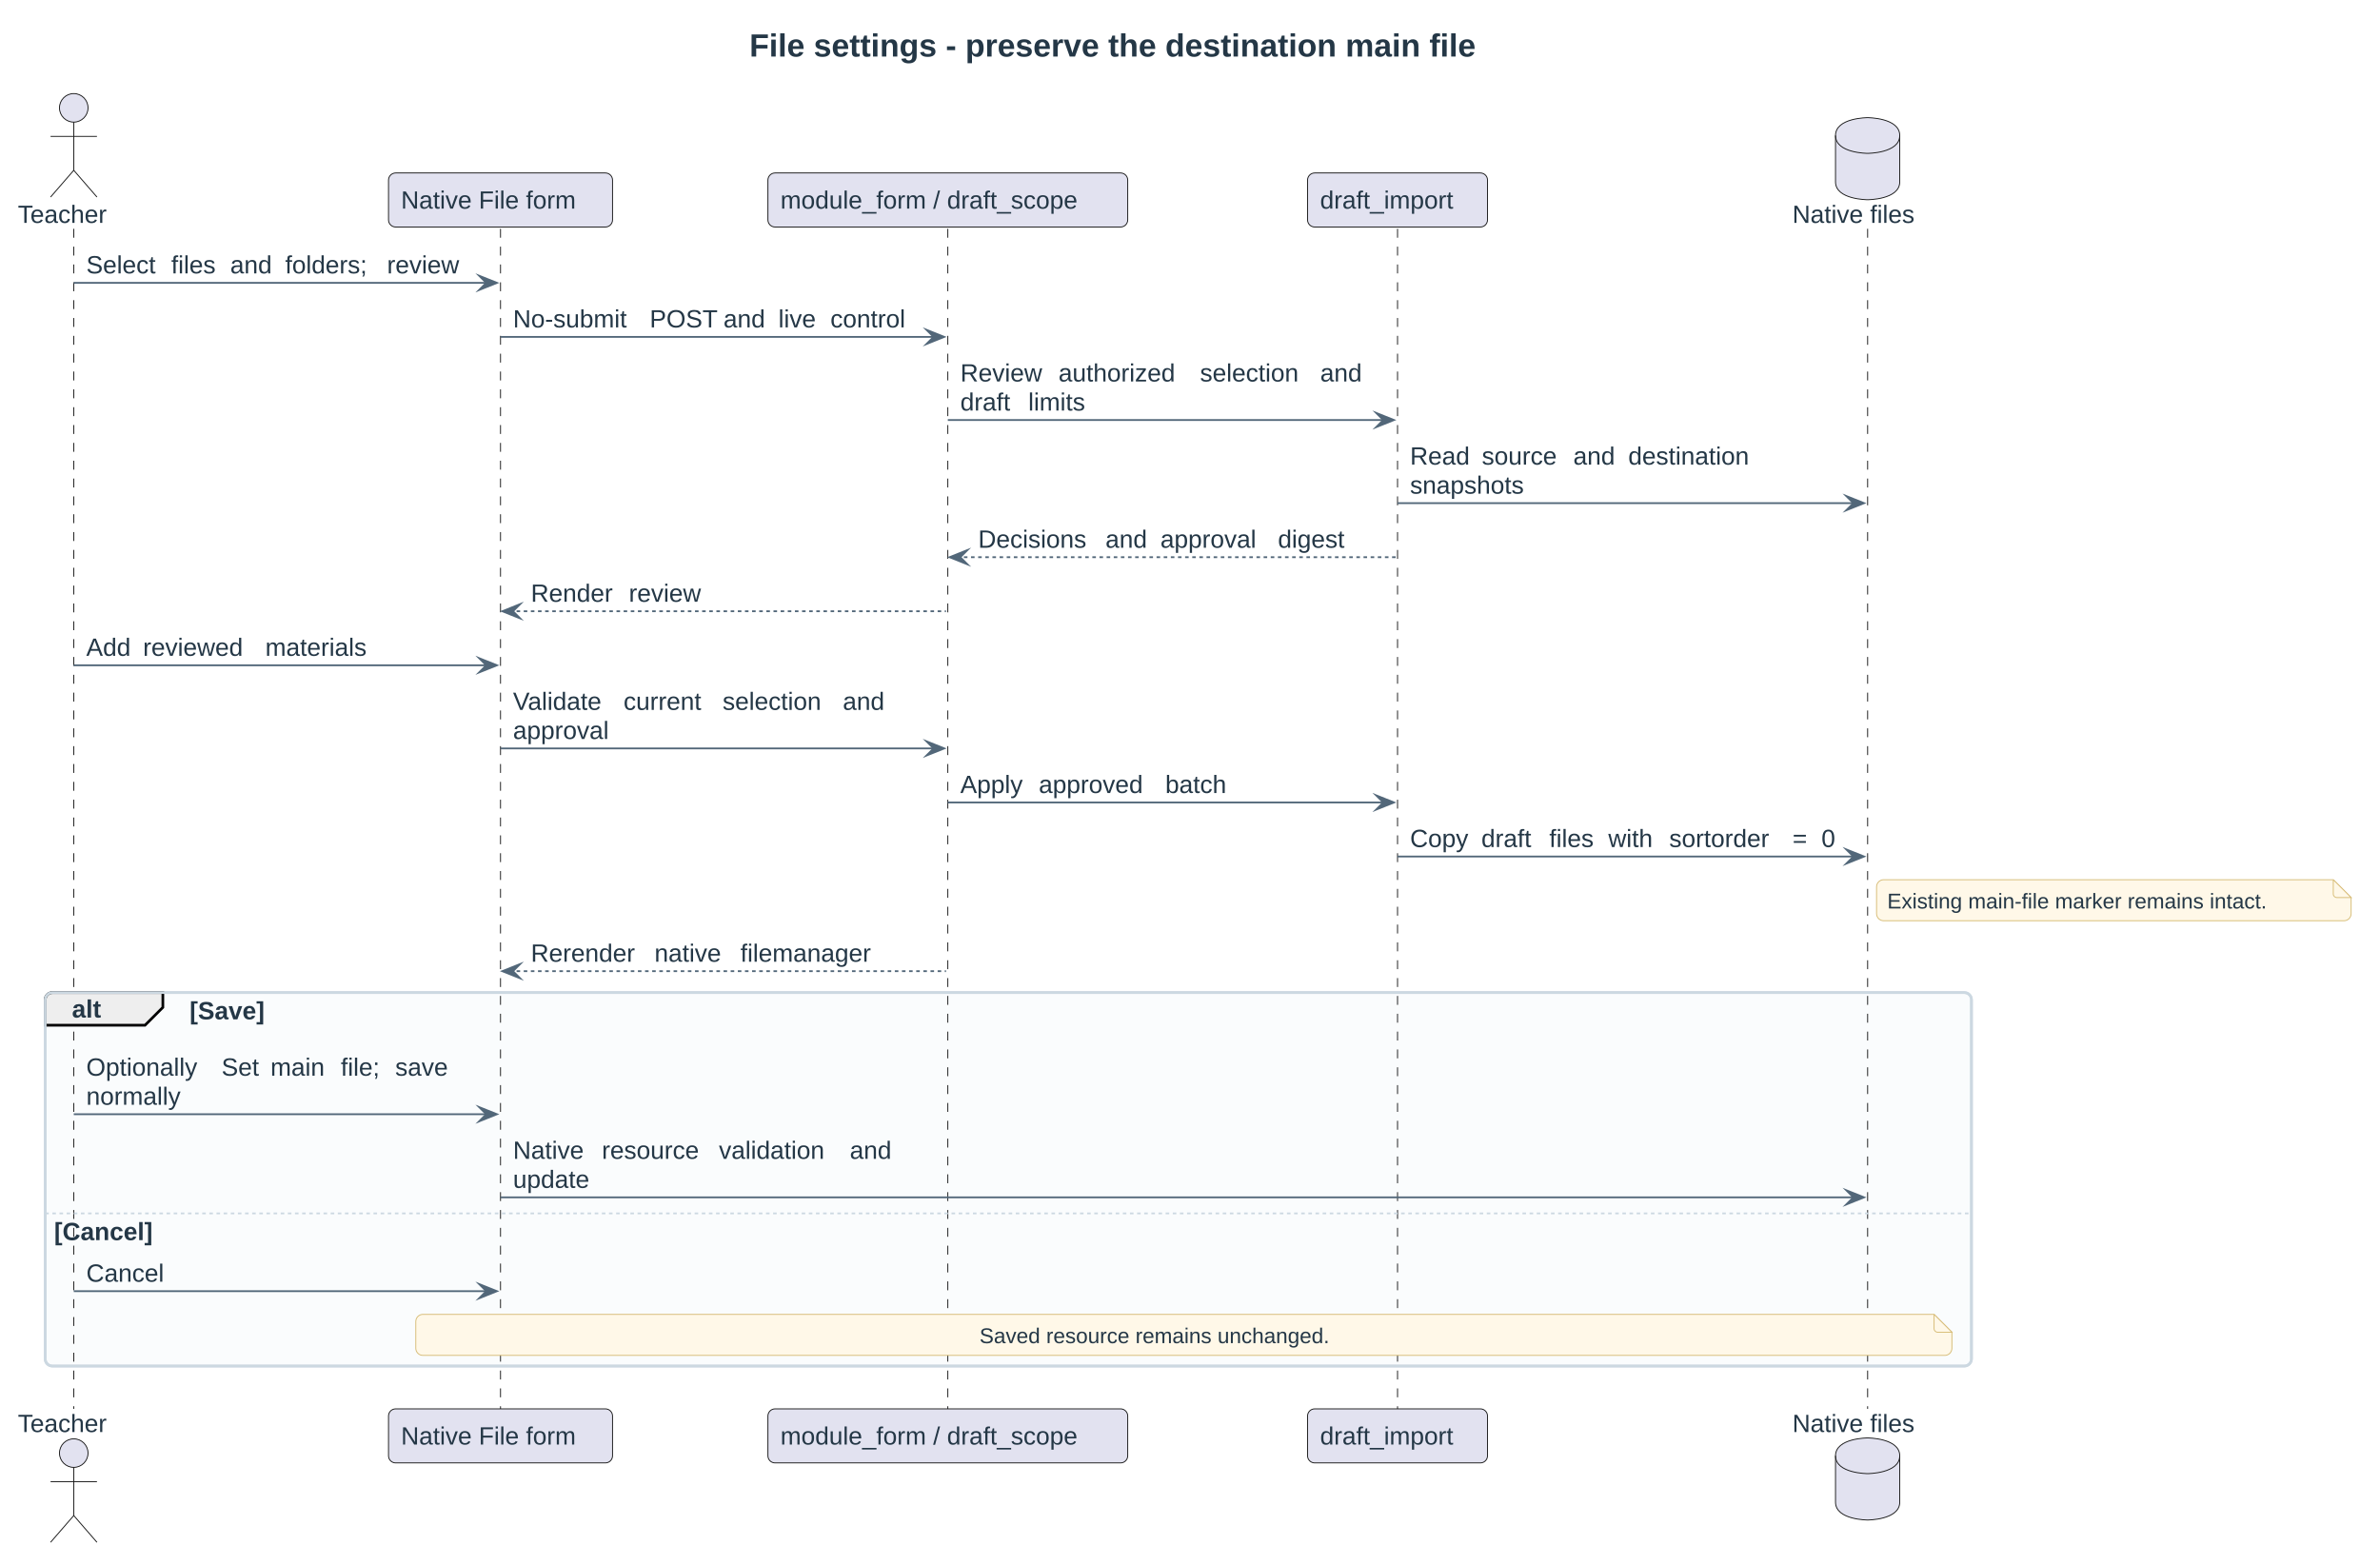
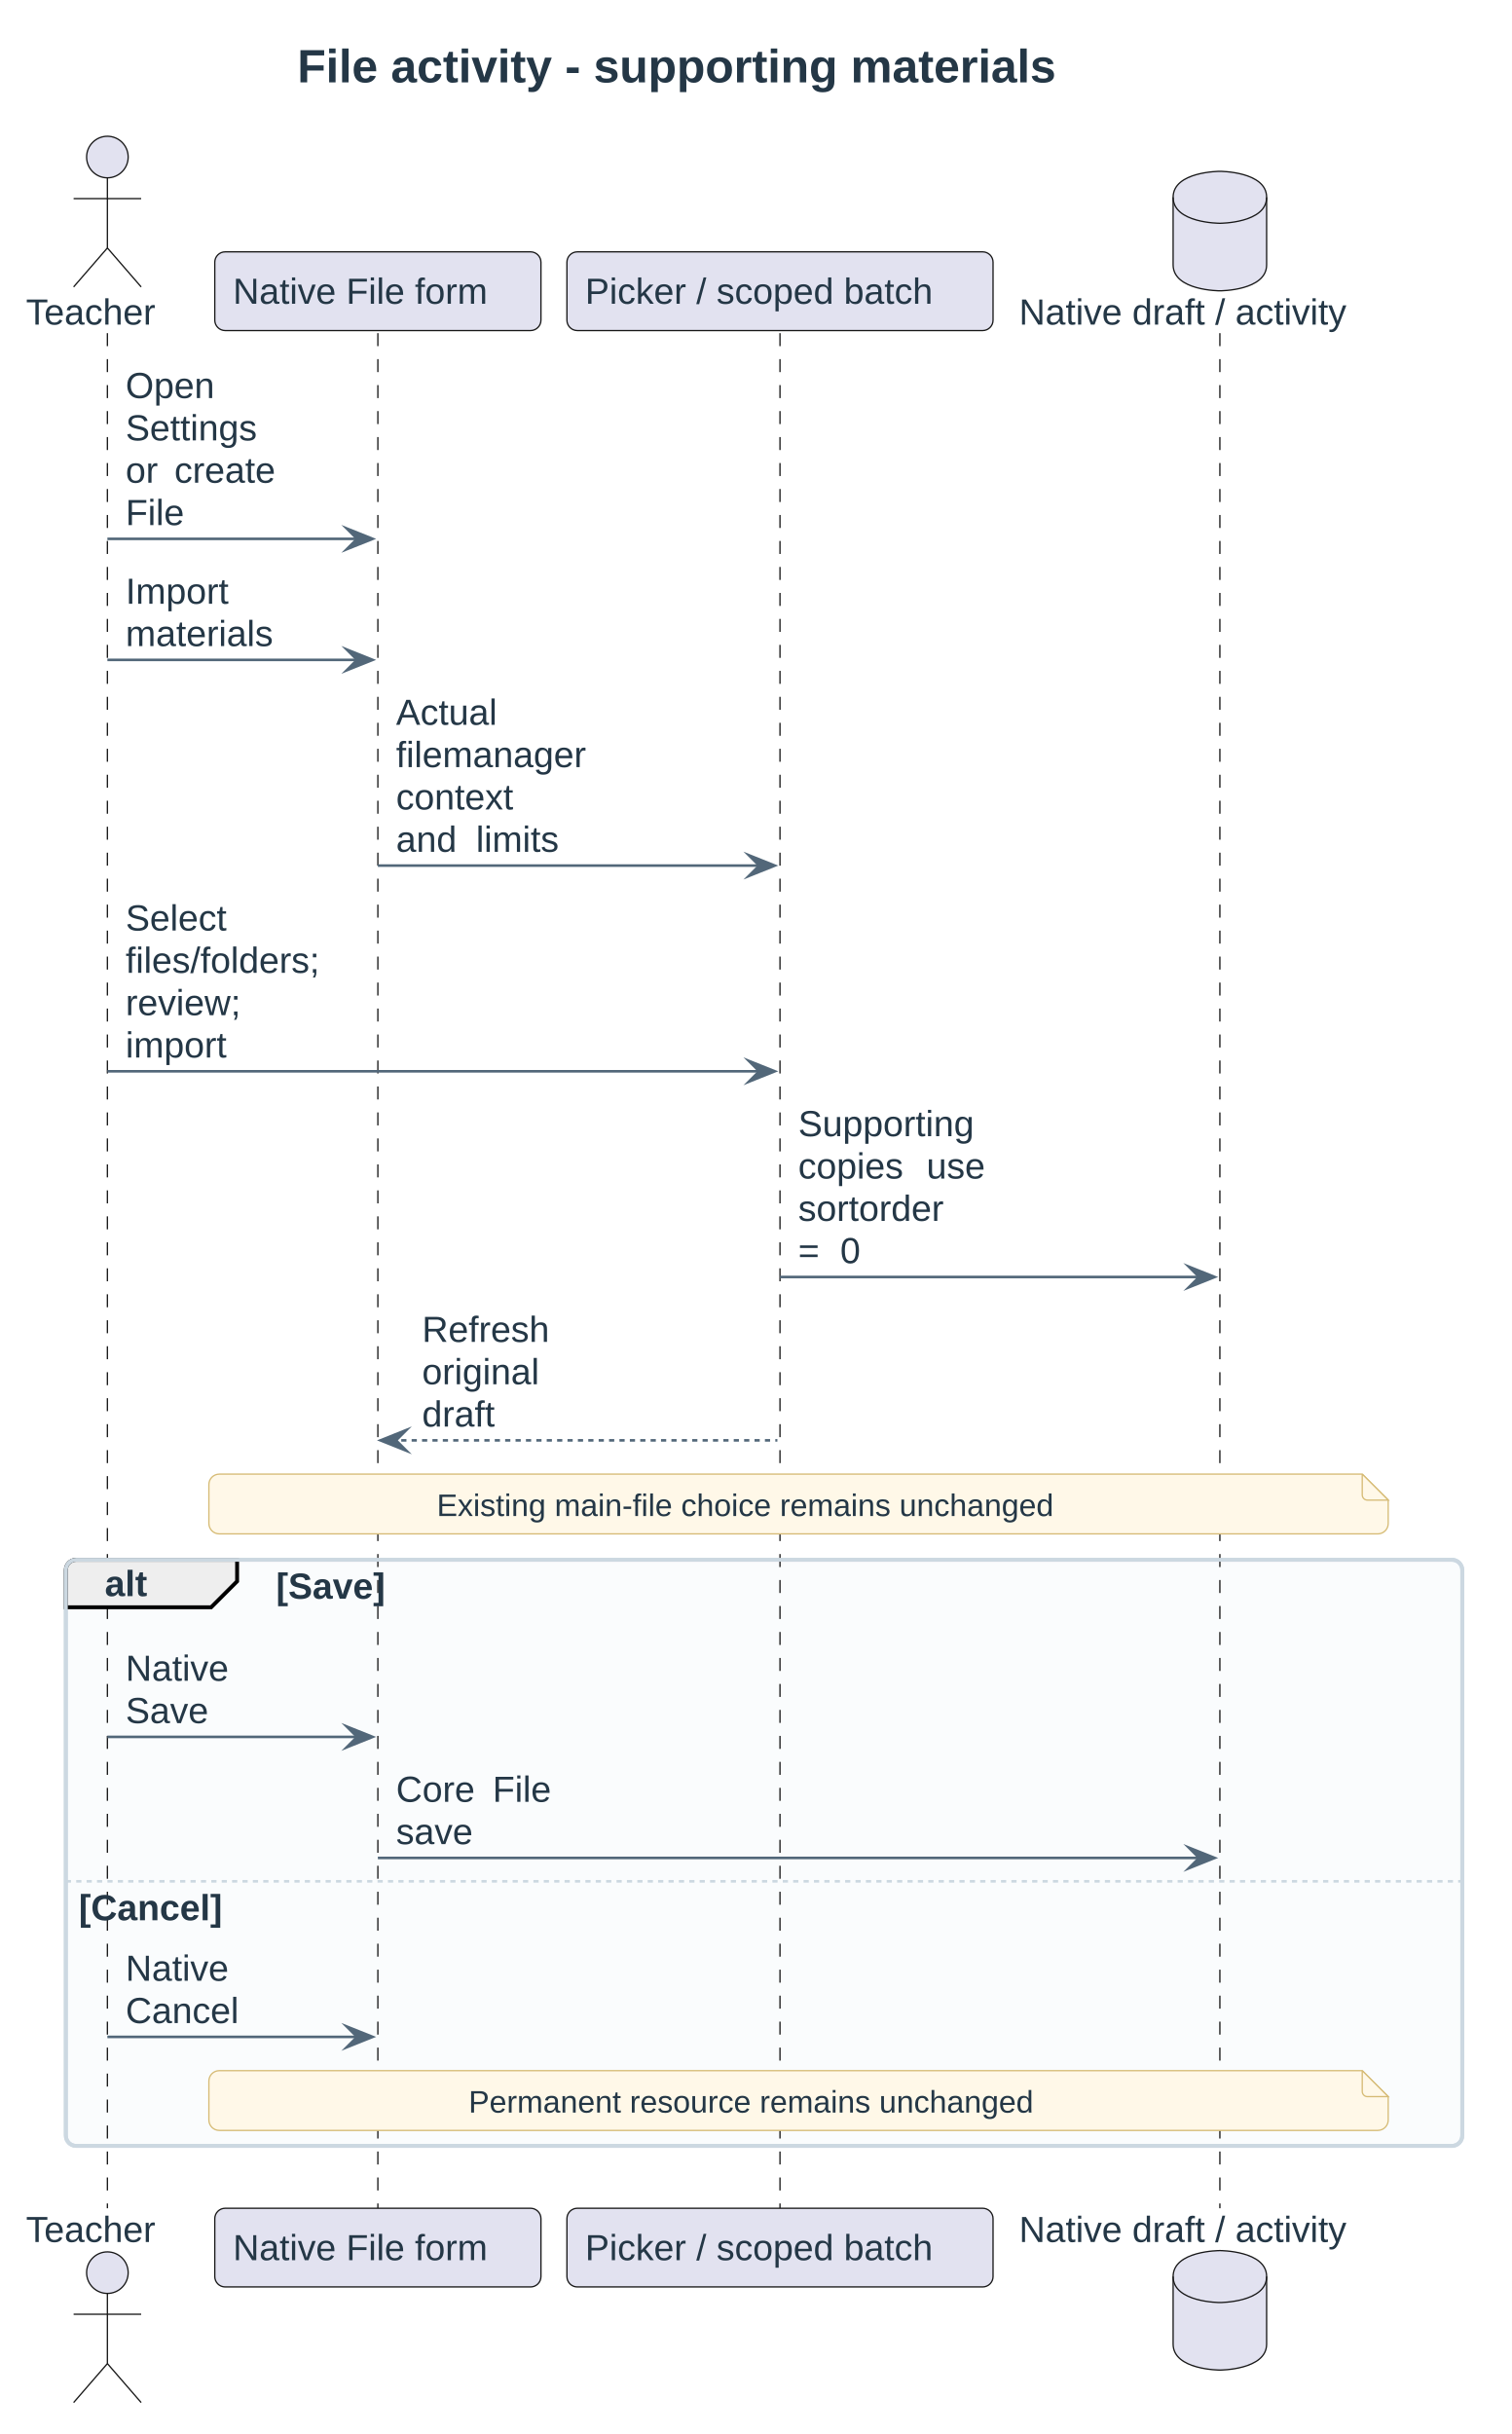
- <svg xmlns="http://www.w3.org/2000/svg" version="1.1" data-diagram-type="SEQUENCE" style="width:1334px;height:877px;background:#FFFFFF;" width="1334px" height="877px" viewBox="0 0 1334 877" zoomAndPan="magnify" preserveAspectRatio="none" contentStyleType="text/css">
+ <svg xmlns="http://www.w3.org/2000/svg" version="1.1" data-diagram-type="SEQUENCE" style="width:582px;height:937px;background:#FFFFFF;" width="582px" height="937px" viewBox="0 0 582 937" zoomAndPan="magnify" preserveAspectRatio="none" contentStyleType="text/css">
  <defs />
  <g font-family="sans-serif" lengthAdjust="spacing">
-     <g class="title" data-source-line="3">
-       <text x="420.053" y="31.708" fill="#243746" font-size="18" textLength="491.994" font-weight="700" font-family="Arial">File settings - preserve the destination main file</text>
+     <g class="title" data-source-line="2">
+       <text x="114.455" y="31.708" fill="#243746" font-size="18" textLength="352.02" font-weight="700" font-family="Arial">File activity - supporting materials</text>
    </g>
-     <rect x="25.342" y="556.375" width="1079.671" height="209.344" fill="#FAFCFD" style="stroke:#FAFCFD;stroke-width:1;" rx="4" ry="4" />
-     <rect x="25.342" y="556.375" width="1079.671" height="209.344" fill="none" style="stroke:#CCD8E1;stroke-width:1.5;" rx="4" ry="4" />
+     <rect x="25.342" y="600.453" width="537.587" height="225.641" fill="#FAFCFD" style="stroke:#FAFCFD;stroke-width:1;" rx="4" ry="4" />
+     <rect x="25.342" y="600.453" width="537.587" height="225.641" fill="none" style="stroke:#CCD8E1;stroke-width:1.5;" rx="4" ry="4" />
    <g>
-       <rect x="37.842" y="128.25" width="8" height="661.469" fill="#000" fill-opacity="0" />
-       <line x1="41.342" y1="128.25" x2="41.342" y2="789.719" style="stroke:#181818;stroke-width:0.5;stroke-dasharray:5,5;" />
+       <rect x="37.842" y="128.25" width="8" height="721.844" fill="#000" fill-opacity="0" />
+       <line x1="41.342" y1="128.25" x2="41.342" y2="850.094" style="stroke:#181818;stroke-width:0.5;stroke-dasharray:5,5;" />
    </g>
    <g>
-       <rect x="277.044" y="128.25" width="8" height="661.469" fill="#000" fill-opacity="0" />
-       <line x1="280.544" y1="128.25" x2="280.544" y2="789.719" style="stroke:#181818;stroke-width:0.5;stroke-dasharray:5,5;" />
+       <rect x="141.965" y="128.25" width="8" height="721.844" fill="#000" fill-opacity="0" />
+       <line x1="145.465" y1="128.25" x2="145.465" y2="850.094" style="stroke:#181818;stroke-width:0.5;stroke-dasharray:5,5;" />
    </g>
    <g>
-       <rect x="527.758" y="128.25" width="8" height="661.469" fill="#000" fill-opacity="0" />
-       <line x1="531.258" y1="128.25" x2="531.258" y2="789.719" style="stroke:#181818;stroke-width:0.5;stroke-dasharray:5,5;" />
+       <rect x="296.767" y="128.25" width="8" height="721.844" fill="#000" fill-opacity="0" />
+       <line x1="300.267" y1="128.25" x2="300.267" y2="850.094" style="stroke:#181818;stroke-width:0.5;stroke-dasharray:5,5;" />
    </g>
    <g>
-       <rect x="779.825" y="128.25" width="8" height="661.469" fill="#000" fill-opacity="0" />
-       <line x1="783.325" y1="128.25" x2="783.325" y2="789.719" style="stroke:#181818;stroke-width:0.5;stroke-dasharray:5,5;" />
-     </g>
-     <g>
-       <rect x="1043.315" y="128.25" width="8" height="661.469" fill="#000" fill-opacity="0" />
-       <line x1="1046.815" y1="128.25" x2="1046.815" y2="789.719" style="stroke:#181818;stroke-width:0.5;stroke-dasharray:5,5;" />
+       <rect x="466.108" y="128.25" width="8" height="721.844" fill="#000" fill-opacity="0" />
+       <line x1="469.608" y1="128.25" x2="469.608" y2="850.094" style="stroke:#181818;stroke-width:0.5;stroke-dasharray:5,5;" />
    </g>
    <text x="10" y="124.948" fill="#243746" font-size="14" textLength="56.684" font-family="Arial">Teacher</text>
    <ellipse cx="41.342" cy="60.453" rx="8" ry="8" fill="#E2E2F0" style="stroke:#181818;stroke-width:0.5;" />
    <path d="M41.342,68.453 L41.342,95.453 M28.342,76.453 L54.342,76.453 M41.342,95.453 L28.342,110.453 M41.342,95.453 L54.342,110.453" style="stroke:#181818;stroke-width:0.5;" fill="none" />
-     <rect x="217.763" y="96.953" width="125.563" height="30.297" fill="#E2E2F0" style="stroke:#181818;stroke-width:0.5;" rx="4" ry="4" />
-     <text x="224.763" y="116.948" fill="#243746" font-size="14" textLength="111.563" font-family="Arial">Native File form</text>
-     <rect x="430.424" y="96.953" width="201.667" height="30.297" fill="#E2E2F0" style="stroke:#181818;stroke-width:0.5;" rx="4" ry="4" />
-     <text x="437.424" y="116.948" fill="#243746" font-size="14" textLength="187.667" font-family="Arial">module_form / draft_scope</text>
-     <rect x="732.893" y="96.953" width="100.864" height="30.297" fill="#E2E2F0" style="stroke:#181818;stroke-width:0.5;" rx="4" ry="4" />
-     <text x="739.893" y="116.948" fill="#243746" font-size="14" textLength="86.864" font-family="Arial">draft_import</text>
-     <text x="1004.618" y="124.948" fill="#243746" font-size="14" textLength="78.395" font-family="Arial">Native files</text>
-     <path d="M1028.815,75.953 C1028.815,65.953 1046.815,65.953 1046.815,65.953 C1046.815,65.953 1064.815,65.953 1064.815,75.953 L1064.815,101.953 C1064.815,111.953 1046.815,111.953 1046.815,111.953 C1046.815,111.953 1028.815,111.953 1028.815,101.953 L1028.815,75.953" style="stroke:#181818;stroke-width:0.5;" fill="#E2E2F0" />
-     <path d="M1028.815,75.953 C1028.815,85.953 1046.815,85.953 1046.815,85.953 C1046.815,85.953 1064.815,85.953 1064.815,75.953" style="stroke:#181818;stroke-width:0.5;" fill="none" />
-     <text x="10" y="802.714" fill="#243746" font-size="14" textLength="56.684" font-family="Arial">Teacher</text>
-     <ellipse cx="41.342" cy="814.516" rx="8" ry="8" fill="#E2E2F0" style="stroke:#181818;stroke-width:0.5;" />
-     <path d="M41.342,822.516 L41.342,849.516 M28.342,830.516 L54.342,830.516 M41.342,849.516 L28.342,864.516 M41.342,849.516 L54.342,864.516" style="stroke:#181818;stroke-width:0.5;" fill="none" />
-     <rect x="217.763" y="789.719" width="125.563" height="30.297" fill="#E2E2F0" style="stroke:#181818;stroke-width:0.5;" rx="4" ry="4" />
-     <text x="224.763" y="809.714" fill="#243746" font-size="14" textLength="111.563" font-family="Arial">Native File form</text>
-     <rect x="430.424" y="789.719" width="201.667" height="30.297" fill="#E2E2F0" style="stroke:#181818;stroke-width:0.5;" rx="4" ry="4" />
-     <text x="437.424" y="809.714" fill="#243746" font-size="14" textLength="187.667" font-family="Arial">module_form / draft_scope</text>
-     <rect x="732.893" y="789.719" width="100.864" height="30.297" fill="#E2E2F0" style="stroke:#181818;stroke-width:0.5;" rx="4" ry="4" />
-     <text x="739.893" y="809.714" fill="#243746" font-size="14" textLength="86.864" font-family="Arial">draft_import</text>
-     <text x="1004.618" y="802.714" fill="#243746" font-size="14" textLength="78.395" font-family="Arial">Native files</text>
-     <path d="M1028.815,816.016 C1028.815,806.016 1046.815,806.016 1046.815,806.016 C1046.815,806.016 1064.815,806.016 1064.815,816.016 L1064.815,842.016 C1064.815,852.016 1046.815,852.016 1046.815,852.016 C1046.815,852.016 1028.815,852.016 1028.815,842.016 L1028.815,816.016" style="stroke:#181818;stroke-width:0.5;" fill="#E2E2F0" />
-     <path d="M1028.815,816.016 C1028.815,826.016 1046.815,826.016 1046.815,826.016 C1046.815,826.016 1064.815,826.016 1064.815,816.016" style="stroke:#181818;stroke-width:0.5;" fill="none" />
-     <polygon points="268.544,154.547,278.544,158.547,268.544,162.547,272.544,158.547" fill="#526779" style="stroke:#526779;stroke-width:1;stroke-linejoin:miter;stroke-miterlimit:10;" />
-     <line x1="41.342" y1="158.547" x2="274.544" y2="158.547" style="stroke:#526779;stroke-width:1;" />
-     <text x="48.342" y="153.245" fill="#243746" font-size="14" textLength="43.189" font-family="Arial">Select</text>
-     <text x="91.531" y="153.245" fill="#243746" font-size="14" font-family="Arial"> </text>
-     <text x="95.981" y="153.245" fill="#243746" font-size="14" textLength="28.615" font-family="Arial">files</text>
-     <text x="124.597" y="153.245" fill="#243746" font-size="14" font-family="Arial"> </text>
-     <text x="129.047" y="153.245" fill="#243746" font-size="14" textLength="26.339" font-family="Arial">and</text>
-     <text x="155.386" y="153.245" fill="#243746" font-size="14" font-family="Arial"> </text>
-     <text x="159.836" y="153.245" fill="#243746" font-size="14" textLength="52.65" font-family="Arial">folders;</text>
-     <text x="212.486" y="153.245" fill="#243746" font-size="14" font-family="Arial"> </text>
-     <text x="216.937" y="153.245" fill="#243746" font-size="14" textLength="46.607" font-family="Arial">review</text>
-     <polygon points="519.258,184.844,529.258,188.844,519.258,192.844,523.258,188.844" fill="#526779" style="stroke:#526779;stroke-width:1;stroke-linejoin:miter;stroke-miterlimit:10;" />
-     <line x1="280.544" y1="188.844" x2="525.258" y2="188.844" style="stroke:#526779;stroke-width:1;" />
-     <text x="287.544" y="183.542" fill="#243746" font-size="14" textLength="72.16" font-family="Arial">No-submit</text>
-     <text x="359.704" y="183.542" fill="#243746" font-size="14" font-family="Arial"> </text>
-     <text x="364.154" y="183.542" fill="#243746" font-size="14" textLength="36.9" font-family="Arial">POST</text>
-     <text x="401.055" y="183.542" fill="#243746" font-size="14" font-family="Arial"> </text>
-     <text x="405.505" y="183.542" fill="#243746" font-size="14" textLength="26.339" font-family="Arial">and</text>
-     <text x="431.844" y="183.542" fill="#243746" font-size="14" font-family="Arial"> </text>
-     <text x="436.294" y="183.542" fill="#243746" font-size="14" textLength="24.678" font-family="Arial">live</text>
-     <text x="460.972" y="183.542" fill="#243746" font-size="14" font-family="Arial"> </text>
-     <text x="465.422" y="183.542" fill="#243746" font-size="14" textLength="48.836" font-family="Arial">control</text>
-     <polygon points="771.325,231.438,781.325,235.438,771.325,239.438,775.325,235.438" fill="#526779" style="stroke:#526779;stroke-width:1;stroke-linejoin:miter;stroke-miterlimit:10;" />
-     <line x1="531.258" y1="235.438" x2="777.325" y2="235.438" style="stroke:#526779;stroke-width:1;" />
-     <text x="538.258" y="213.839" fill="#243746" font-size="14" textLength="50.579" font-family="Arial">Review</text>
-     <text x="588.837" y="213.839" fill="#243746" font-size="14" font-family="Arial"> </text>
-     <text x="593.287" y="213.839" fill="#243746" font-size="14" textLength="74.874" font-family="Arial">authorized</text>
-     <text x="668.161" y="213.839" fill="#243746" font-size="14" font-family="Arial"> </text>
-     <text x="672.611" y="213.839" fill="#243746" font-size="14" textLength="62.925" font-family="Arial">selection</text>
-     <text x="735.536" y="213.839" fill="#243746" font-size="14" font-family="Arial"> </text>
-     <text x="739.986" y="213.839" fill="#243746" font-size="14" textLength="26.339" font-family="Arial">and</text>
-     <text x="538.258" y="230.136" fill="#243746" font-size="14" textLength="33.64" font-family="Arial">draft</text>
-     <text x="571.897" y="230.136" fill="#243746" font-size="14" font-family="Arial"> </text>
-     <text x="576.348" y="230.136" fill="#243746" font-size="14" textLength="38.09" font-family="Arial">limits</text>
-     <polygon points="1034.815,278.031,1044.815,282.031,1034.815,286.031,1038.815,282.031" fill="#526779" style="stroke:#526779;stroke-width:1;stroke-linejoin:miter;stroke-miterlimit:10;" />
-     <line x1="783.325" y1="282.031" x2="1040.815" y2="282.031" style="stroke:#526779;stroke-width:1;" />
-     <text x="790.325" y="260.433" fill="#243746" font-size="14" textLength="35.807" font-family="Arial">Read</text>
-     <text x="826.132" y="260.433" fill="#243746" font-size="14" font-family="Arial"> </text>
-     <text x="830.582" y="260.433" fill="#243746" font-size="14" textLength="46.799" font-family="Arial">source</text>
-     <text x="877.381" y="260.433" fill="#243746" font-size="14" font-family="Arial"> </text>
-     <text x="881.831" y="260.433" fill="#243746" font-size="14" textLength="26.339" font-family="Arial">and</text>
-     <text x="908.17" y="260.433" fill="#243746" font-size="14" font-family="Arial"> </text>
-     <text x="912.62" y="260.433" fill="#243746" font-size="14" textLength="78.442" font-family="Arial">destination</text>
-     <text x="790.325" y="276.729" fill="#243746" font-size="14" textLength="71.148" font-family="Arial">snapshots</text>
-     <polygon points="542.258,308.328,532.258,312.328,542.258,316.328,538.258,312.328" fill="#526779" style="stroke:#526779;stroke-width:1;stroke-linejoin:miter;stroke-miterlimit:10;" />
-     <line x1="536.258" y1="312.328" x2="782.325" y2="312.328" style="stroke:#526779;stroke-width:1;stroke-dasharray:2,2;" />
-     <text x="548.258" y="307.026" fill="#243746" font-size="14" textLength="66.896" font-family="Arial">Decisions</text>
-     <text x="615.154" y="307.026" fill="#243746" font-size="14" font-family="Arial"> </text>
-     <text x="619.604" y="307.026" fill="#243746" font-size="14" textLength="26.339" font-family="Arial">and</text>
-     <text x="645.943" y="307.026" fill="#243746" font-size="14" font-family="Arial"> </text>
-     <text x="650.394" y="307.026" fill="#243746" font-size="14" textLength="61.428" font-family="Arial">approval</text>
-     <text x="711.821" y="307.026" fill="#243746" font-size="14" font-family="Arial"> </text>
-     <text x="716.271" y="307.026" fill="#243746" font-size="14" textLength="43.06" font-family="Arial">digest</text>
-     <polygon points="291.544,338.625,281.544,342.625,291.544,346.625,287.544,342.625" fill="#526779" style="stroke:#526779;stroke-width:1;stroke-linejoin:miter;stroke-miterlimit:10;" />
-     <line x1="285.544" y1="342.625" x2="530.258" y2="342.625" style="stroke:#526779;stroke-width:1;stroke-dasharray:2,2;" />
-     <text x="297.544" y="337.323" fill="#243746" font-size="14" textLength="50.47" font-family="Arial">Render</text>
-     <text x="348.014" y="337.323" fill="#243746" font-size="14" font-family="Arial"> </text>
-     <text x="352.464" y="337.323" fill="#243746" font-size="14" textLength="46.607" font-family="Arial">review</text>
-     <polygon points="268.544,368.922,278.544,372.922,268.544,376.922,272.544,372.922" fill="#526779" style="stroke:#526779;stroke-width:1;stroke-linejoin:miter;stroke-miterlimit:10;" />
-     <line x1="41.342" y1="372.922" x2="274.544" y2="372.922" style="stroke:#526779;stroke-width:1;" />
-     <text x="48.342" y="367.62" fill="#243746" font-size="14" textLength="27.351" font-family="Arial">Add</text>
-     <text x="75.692" y="367.62" fill="#243746" font-size="14" font-family="Arial"> </text>
-     <text x="80.143" y="367.62" fill="#243746" font-size="14" textLength="64.107" font-family="Arial">reviewed</text>
-     <text x="144.25" y="367.62" fill="#243746" font-size="14" font-family="Arial"> </text>
-     <text x="148.7" y="367.62" fill="#243746" font-size="14" textLength="65.728" font-family="Arial">materials</text>
-     <polygon points="519.258,415.516,529.258,419.516,519.258,423.516,523.258,419.516" fill="#526779" style="stroke:#526779;stroke-width:1;stroke-linejoin:miter;stroke-miterlimit:10;" />
-     <line x1="280.544" y1="419.516" x2="525.258" y2="419.516" style="stroke:#526779;stroke-width:1;" />
-     <text x="287.544" y="397.917" fill="#243746" font-size="14" textLength="57.504" font-family="Arial">Validate</text>
-     <text x="345.048" y="397.917" fill="#243746" font-size="14" font-family="Arial"> </text>
-     <text x="349.498" y="397.917" fill="#243746" font-size="14" textLength="51.058" font-family="Arial">current</text>
-     <text x="400.556" y="397.917" fill="#243746" font-size="14" font-family="Arial"> </text>
-     <text x="405.006" y="397.917" fill="#243746" font-size="14" textLength="62.925" font-family="Arial">selection</text>
-     <text x="467.931" y="397.917" fill="#243746" font-size="14" font-family="Arial"> </text>
-     <text x="472.381" y="397.917" fill="#243746" font-size="14" textLength="26.339" font-family="Arial">and</text>
-     <text x="287.544" y="414.214" fill="#243746" font-size="14" textLength="61.428" font-family="Arial">approval</text>
-     <polygon points="771.325,445.813,781.325,449.813,771.325,453.813,775.325,449.813" fill="#526779" style="stroke:#526779;stroke-width:1;stroke-linejoin:miter;stroke-miterlimit:10;" />
-     <line x1="531.258" y1="449.813" x2="777.325" y2="449.813" style="stroke:#526779;stroke-width:1;" />
-     <text x="538.258" y="444.511" fill="#243746" font-size="14" textLength="39.525" font-family="Arial">Apply</text>
-     <text x="577.783" y="444.511" fill="#243746" font-size="14" font-family="Arial"> </text>
-     <text x="582.233" y="444.511" fill="#243746" font-size="14" textLength="66.459" font-family="Arial">approved</text>
-     <text x="648.692" y="444.511" fill="#243746" font-size="14" font-family="Arial"> </text>
-     <text x="653.143" y="444.511" fill="#243746" font-size="14" textLength="39.525" font-family="Arial">batch</text>
-     <polygon points="1034.815,476.109,1044.815,480.109,1034.815,484.109,1038.815,480.109" fill="#526779" style="stroke:#526779;stroke-width:1;stroke-linejoin:miter;stroke-miterlimit:10;" />
-     <line x1="783.325" y1="480.109" x2="1040.815" y2="480.109" style="stroke:#526779;stroke-width:1;" />
-     <text x="790.325" y="474.808" fill="#243746" font-size="14" textLength="35.513" font-family="Arial">Copy</text>
-     <text x="825.838" y="474.808" fill="#243746" font-size="14" font-family="Arial"> </text>
-     <text x="830.288" y="474.808" fill="#243746" font-size="14" textLength="33.64" font-family="Arial">draft</text>
-     <text x="863.928" y="474.808" fill="#243746" font-size="14" font-family="Arial"> </text>
-     <text x="868.378" y="474.808" fill="#243746" font-size="14" textLength="28.615" font-family="Arial">files</text>
-     <text x="896.993" y="474.808" fill="#243746" font-size="14" font-family="Arial"> </text>
-     <text x="901.443" y="474.808" fill="#243746" font-size="14" textLength="29.702" font-family="Arial">with</text>
-     <text x="931.146" y="474.808" fill="#243746" font-size="14" font-family="Arial"> </text>
-     <text x="935.596" y="474.808" fill="#243746" font-size="14" textLength="64.682" font-family="Arial">sortorder</text>
-     <text x="1000.277" y="474.808" fill="#243746" font-size="14" font-family="Arial"> </text>
-     <text x="1004.728" y="474.808" fill="#243746" font-size="14" font-family="Arial">=</text>
-     <text x="1016.458" y="474.808" fill="#243746" font-size="14" font-family="Arial"> </text>
-     <text x="1020.908" y="474.808" fill="#243746" font-size="14" font-family="Arial">0</text>
-     <path d="M1051.815,497.109 L1051.815,512.109 A4,4 0 0 0 1055.815,516.109 L1313.815,516.109 A4,4 0 0 0 1317.815,512.109 L1317.815,503.109 L1307.815,493.109 L1055.815,493.109 A4,4 0 0 0 1051.815,497.109" style="stroke:#D6BB75;stroke-width:0.5;" fill="#FFF8E8" />
-     <path d="M1307.815,493.109 L1307.815,501.109 A2,2 0 0 0 1309.815,503.109 L1317.815,503.109 L1307.815,493.109" style="stroke:#D6BB75;stroke-width:0.5;" fill="#FFF8E8" />
-     <text x="1057.815" y="509.248" fill="#243746" font-size="12" textLength="245.285" font-family="Arial">Existing main-file marker remains intact.</text>
-     <polygon points="291.544,540.375,281.544,544.375,291.544,548.375,287.544,544.375" fill="#526779" style="stroke:#526779;stroke-width:1;stroke-linejoin:miter;stroke-miterlimit:10;" />
-     <line x1="285.544" y1="544.375" x2="530.258" y2="544.375" style="stroke:#526779;stroke-width:1;stroke-dasharray:2,2;" />
-     <text x="297.544" y="539.073" fill="#243746" font-size="14" textLength="64.839" font-family="Arial">Rerender</text>
-     <text x="362.383" y="539.073" fill="#243746" font-size="14" font-family="Arial"> </text>
-     <text x="366.833" y="539.073" fill="#243746" font-size="14" textLength="43.729" font-family="Arial">native</text>
-     <text x="410.563" y="539.073" fill="#243746" font-size="14" font-family="Arial"> </text>
-     <text x="415.013" y="539.073" fill="#243746" font-size="14" textLength="84.246" font-family="Arial">filemanager</text>
-     <path d="M29.342,556.375 L91.28,556.375 L91.28,564.672 L81.28,574.672 L25.342,574.672 L25.342,560.375 A4,4 0 0 1 29.342,556.375" style="stroke:#000;stroke-width:1.5;" fill="#EEE" />
-     <rect x="25.342" y="556.375" width="1079.671" height="209.344" fill="none" style="stroke:#CCD8E1;stroke-width:1.5;" rx="4" ry="4" />
-     <text x="40.342" y="570.37" fill="#243746" font-size="14" textLength="20.938" font-weight="700" font-family="Arial">alt</text>
-     <text x="106.28" y="571.37" fill="#243746" font-size="14" textLength="50.948" font-weight="700" font-family="Arial">[Save]</text>
-     <polygon points="268.544,620.563,278.544,624.563,268.544,628.563,272.544,624.563" fill="#526779" style="stroke:#526779;stroke-width:1;stroke-linejoin:miter;stroke-miterlimit:10;" />
-     <line x1="41.342" y1="624.563" x2="274.544" y2="624.563" style="stroke:#526779;stroke-width:1;" />
-     <text x="48.342" y="602.964" fill="#243746" font-size="14" textLength="71.367" font-family="Arial">Optionally</text>
-     <text x="119.709" y="602.964" fill="#243746" font-size="14" font-family="Arial"> </text>
-     <text x="124.159" y="602.964" fill="#243746" font-size="14" textLength="22.989" font-family="Arial">Set</text>
-     <text x="147.148" y="602.964" fill="#243746" font-size="14" font-family="Arial"> </text>
-     <text x="151.599" y="602.964" fill="#243746" font-size="14" textLength="34.979" font-family="Arial">main</text>
-     <text x="186.578" y="602.964" fill="#243746" font-size="14" font-family="Arial"> </text>
-     <text x="191.028" y="602.964" fill="#243746" font-size="14" textLength="26.038" font-family="Arial">file;</text>
-     <text x="217.066" y="602.964" fill="#243746" font-size="14" font-family="Arial"> </text>
-     <text x="221.517" y="602.964" fill="#243746" font-size="14" textLength="32.771" font-family="Arial">save</text>
-     <text x="48.342" y="619.261" fill="#243746" font-size="14" textLength="61.476" font-family="Arial">normally</text>
-     <polygon points="1034.815,667.156,1044.815,671.156,1034.815,675.156,1038.815,671.156" fill="#526779" style="stroke:#526779;stroke-width:1;stroke-linejoin:miter;stroke-miterlimit:10;" />
-     <line x1="280.544" y1="671.156" x2="1040.815" y2="671.156" style="stroke:#526779;stroke-width:1;" />
-     <text x="287.544" y="649.558" fill="#243746" font-size="14" textLength="45.329" font-family="Arial">Native</text>
-     <text x="332.873" y="649.558" fill="#243746" font-size="14" font-family="Arial"> </text>
-     <text x="337.323" y="649.558" fill="#243746" font-size="14" textLength="61.168" font-family="Arial">resource</text>
-     <text x="398.491" y="649.558" fill="#243746" font-size="14" font-family="Arial"> </text>
-     <text x="402.941" y="649.558" fill="#243746" font-size="14" textLength="68.927" font-family="Arial">validation</text>
-     <text x="471.868" y="649.558" fill="#243746" font-size="14" font-family="Arial"> </text>
-     <text x="476.318" y="649.558" fill="#243746" font-size="14" textLength="26.339" font-family="Arial">and</text>
-     <text x="287.544" y="665.854" fill="#243746" font-size="14" textLength="49.328" font-family="Arial">update</text>
-     <line x1="25.342" y1="680.156" x2="1105.013" y2="680.156" style="stroke:#CCD8E1;stroke-width:1;stroke-dasharray:2,2;" />
-     <text x="30.342" y="695.151" fill="#243746" font-size="14" textLength="65.078" font-weight="700" font-family="Arial">[Cancel]</text>
-     <polygon points="268.544,719.75,278.544,723.75,268.544,727.75,272.544,723.75" fill="#526779" style="stroke:#526779;stroke-width:1;stroke-linejoin:miter;stroke-miterlimit:10;" />
-     <line x1="41.342" y1="723.75" x2="274.544" y2="723.75" style="stroke:#526779;stroke-width:1;" />
-     <text x="48.342" y="718.448" fill="#243746" font-size="14" textLength="47.428" font-family="Arial">Cancel</text>
-     <path d="M233.055,740.75 L233.055,755.75 A4,4 0 0 0 237.055,759.75 L1090.055,759.75 A4,4 0 0 0 1094.055,755.75 L1094.055,746.75 L1084.055,736.75 L237.055,736.75 A4,4 0 0 0 233.055,740.75" style="stroke:#D6BB75;stroke-width:0.5;" fill="#FFF8E8" />
-     <path d="M1084.055,736.75 L1084.055,744.75 A2,2 0 0 0 1086.055,746.75 L1094.055,746.75 L1084.055,736.75" style="stroke:#D6BB75;stroke-width:0.5;" fill="#FFF8E8" />
-     <text x="549.029" y="752.889" fill="#243746" font-size="12" textLength="220.301" font-family="Arial">Saved resource remains unchanged.</text>
+     <rect x="82.684" y="96.953" width="125.563" height="30.297" fill="#E2E2F0" style="stroke:#181818;stroke-width:0.5;" rx="4" ry="4" />
+     <text x="89.684" y="116.948" fill="#243746" font-size="14" textLength="111.563" font-family="Arial">Native File form</text>
+     <rect x="218.246" y="96.953" width="164.042" height="30.297" fill="#E2E2F0" style="stroke:#181818;stroke-width:0.5;" rx="4" ry="4" />
+     <text x="225.246" y="116.948" fill="#243746" font-size="14" textLength="150.042" font-family="Arial">Picker / scoped batch</text>
+     <text x="392.288" y="124.948" fill="#243746" font-size="14" textLength="148.641" font-family="Arial">Native draft / activity</text>
+     <path d="M451.608,75.953 C451.608,65.953 469.608,65.953 469.608,65.953 C469.608,65.953 487.608,65.953 487.608,75.953 L487.608,101.953 C487.608,111.953 469.608,111.953 469.608,111.953 C469.608,111.953 451.608,111.953 451.608,101.953 L451.608,75.953" style="stroke:#181818;stroke-width:0.5;" fill="#E2E2F0" />
+     <path d="M451.608,75.953 C451.608,85.953 469.608,85.953 469.608,85.953 C469.608,85.953 487.608,85.953 487.608,75.953" style="stroke:#181818;stroke-width:0.5;" fill="none" />
+     <text x="10" y="863.089" fill="#243746" font-size="14" textLength="56.684" font-family="Arial">Teacher</text>
+     <ellipse cx="41.342" cy="874.891" rx="8" ry="8" fill="#E2E2F0" style="stroke:#181818;stroke-width:0.5;" />
+     <path d="M41.342,882.891 L41.342,909.891 M28.342,890.891 L54.342,890.891 M41.342,909.891 L28.342,924.891 M41.342,909.891 L54.342,924.891" style="stroke:#181818;stroke-width:0.5;" fill="none" />
+     <rect x="82.684" y="850.094" width="125.563" height="30.297" fill="#E2E2F0" style="stroke:#181818;stroke-width:0.5;" rx="4" ry="4" />
+     <text x="89.684" y="870.089" fill="#243746" font-size="14" textLength="111.563" font-family="Arial">Native File form</text>
+     <rect x="218.246" y="850.094" width="164.042" height="30.297" fill="#E2E2F0" style="stroke:#181818;stroke-width:0.5;" rx="4" ry="4" />
+     <text x="225.246" y="870.089" fill="#243746" font-size="14" textLength="150.042" font-family="Arial">Picker / scoped batch</text>
+     <text x="392.288" y="863.089" fill="#243746" font-size="14" textLength="148.641" font-family="Arial">Native draft / activity</text>
+     <path d="M451.608,876.391 C451.608,866.391 469.608,866.391 469.608,866.391 C469.608,866.391 487.608,866.391 487.608,876.391 L487.608,902.391 C487.608,912.391 469.608,912.391 469.608,912.391 C469.608,912.391 451.608,912.391 451.608,902.391 L451.608,876.391" style="stroke:#181818;stroke-width:0.5;" fill="#E2E2F0" />
+     <path d="M451.608,876.391 C451.608,886.391 469.608,886.391 469.608,886.391 C469.608,886.391 487.608,886.391 487.608,876.391" style="stroke:#181818;stroke-width:0.5;" fill="none" />
+     <polygon points="133.465,203.438,143.465,207.438,133.465,211.438,137.465,207.438" fill="#526779" style="stroke:#526779;stroke-width:1;stroke-linejoin:miter;stroke-miterlimit:10;" />
+     <line x1="41.342" y1="207.438" x2="139.465" y2="207.438" style="stroke:#526779;stroke-width:1;" />
+     <text x="48.342" y="153.245" fill="#243746" font-size="14" textLength="37.393" font-family="Arial">Open</text>
+     <text x="48.342" y="169.542" fill="#243746" font-size="14" textLength="57.422" font-family="Arial">Settings</text>
+     <text x="48.342" y="185.839" fill="#243746" font-size="14" textLength="14.321" font-family="Arial">or</text>
+     <text x="62.663" y="185.839" fill="#243746" font-size="14" font-family="Arial"> </text>
+     <text x="67.113" y="185.839" fill="#243746" font-size="14" textLength="44.748" font-family="Arial">create</text>
+     <text x="48.342" y="202.136" fill="#243746" font-size="14" textLength="24.445" font-family="Arial">File</text>
+     <polygon points="133.465,250.031,143.465,254.031,133.465,258.031,137.465,254.031" fill="#526779" style="stroke:#526779;stroke-width:1;stroke-linejoin:miter;stroke-miterlimit:10;" />
+     <line x1="41.342" y1="254.031" x2="139.465" y2="254.031" style="stroke:#526779;stroke-width:1;" />
+     <text x="48.342" y="232.433" fill="#243746" font-size="14" textLength="46.464" font-family="Arial">Import</text>
+     <text x="48.342" y="248.729" fill="#243746" font-size="14" textLength="65.728" font-family="Arial">materials</text>
+     <polygon points="288.267,329.219,298.267,333.219,288.267,337.219,292.267,333.219" fill="#526779" style="stroke:#526779;stroke-width:1;stroke-linejoin:miter;stroke-miterlimit:10;" />
+     <line x1="145.465" y1="333.219" x2="294.267" y2="333.219" style="stroke:#526779;stroke-width:1;" />
+     <text x="152.465" y="279.026" fill="#243746" font-size="14" textLength="44.105" font-family="Arial">Actual</text>
+     <text x="152.465" y="295.323" fill="#243746" font-size="14" textLength="84.246" font-family="Arial">filemanager</text>
+     <text x="152.465" y="311.62" fill="#243746" font-size="14" textLength="53.013" font-family="Arial">context</text>
+     <text x="152.465" y="327.917" fill="#243746" font-size="14" textLength="26.339" font-family="Arial">and</text>
+     <text x="178.804" y="327.917" fill="#243746" font-size="14" font-family="Arial"> </text>
+     <text x="183.254" y="327.917" fill="#243746" font-size="14" textLength="38.09" font-family="Arial">limits</text>
+     <polygon points="288.267,408.406,298.267,412.406,288.267,416.406,292.267,412.406" fill="#526779" style="stroke:#526779;stroke-width:1;stroke-linejoin:miter;stroke-miterlimit:10;" />
+     <line x1="41.342" y1="412.406" x2="294.267" y2="412.406" style="stroke:#526779;stroke-width:1;" />
+     <text x="48.342" y="358.214" fill="#243746" font-size="14" textLength="43.189" font-family="Arial">Select</text>
+     <text x="48.342" y="374.511" fill="#243746" font-size="14" textLength="85.982" font-family="Arial">files/folders;</text>
+     <text x="48.342" y="390.808" fill="#243746" font-size="14" textLength="51.324" font-family="Arial">review;</text>
+     <text x="48.342" y="407.104" fill="#243746" font-size="14" textLength="46.225" font-family="Arial">import</text>
+     <polygon points="457.608,487.594,467.608,491.594,457.608,495.594,461.608,491.594" fill="#526779" style="stroke:#526779;stroke-width:1;stroke-linejoin:miter;stroke-miterlimit:10;" />
+     <line x1="300.267" y1="491.594" x2="463.608" y2="491.594" style="stroke:#526779;stroke-width:1;" />
+     <text x="307.267" y="437.401" fill="#243746" font-size="14" textLength="76.993" font-family="Arial">Supporting</text>
+     <text x="307.267" y="453.698" fill="#243746" font-size="14" textLength="44.946" font-family="Arial">copies</text>
+     <text x="352.213" y="453.698" fill="#243746" font-size="14" font-family="Arial"> </text>
+     <text x="356.664" y="453.698" fill="#243746" font-size="14" textLength="24.78" font-family="Arial">use</text>
+     <text x="307.267" y="469.995" fill="#243746" font-size="14" textLength="64.682" font-family="Arial">sortorder</text>
+     <text x="307.267" y="486.292" fill="#243746" font-size="14" font-family="Arial">=</text>
+     <text x="318.998" y="486.292" fill="#243746" font-size="14" font-family="Arial"> </text>
+     <text x="323.448" y="486.292" fill="#243746" font-size="14" font-family="Arial">0</text>
+     <polygon points="156.465,550.484,146.465,554.484,156.465,558.484,152.465,554.484" fill="#526779" style="stroke:#526779;stroke-width:1;stroke-linejoin:miter;stroke-miterlimit:10;" />
+     <line x1="150.465" y1="554.484" x2="299.267" y2="554.484" style="stroke:#526779;stroke-width:1;stroke-dasharray:2,2;" />
+     <text x="162.465" y="516.589" fill="#243746" font-size="14" textLength="53.806" font-family="Arial">Refresh</text>
+     <text x="162.465" y="532.886" fill="#243746" font-size="14" textLength="52.329" font-family="Arial">original</text>
+     <text x="162.465" y="549.183" fill="#243746" font-size="14" textLength="33.64" font-family="Arial">draft</text>
+     <path d="M80.414,571.484 L80.414,586.484 A4,4 0 0 0 84.414,590.484 L530.414,590.484 A4,4 0 0 0 534.414,586.484 L534.414,577.484 L524.414,567.484 L84.414,567.484 A4,4 0 0 0 80.414,571.484" style="stroke:#D6BB75;stroke-width:0.5;" fill="#FFF8E8" />
+     <path d="M524.414,567.484 L524.414,575.484 A2,2 0 0 0 526.414,577.484 L534.414,577.484 L524.414,567.484" style="stroke:#D6BB75;stroke-width:0.5;" fill="#FFF8E8" />
+     <text x="168.148" y="583.623" fill="#243746" font-size="12" textLength="269.777" font-family="Arial">Existing main-file choice remains unchanged</text>
+     <path d="M29.342,600.453 L91.28,600.453 L91.28,608.75 L81.28,618.75 L25.342,618.75 L25.342,604.453 A4,4 0 0 1 29.342,600.453" style="stroke:#000;stroke-width:1.5;" fill="#EEE" />
+     <rect x="25.342" y="600.453" width="537.587" height="225.641" fill="none" style="stroke:#CCD8E1;stroke-width:1.5;" rx="4" ry="4" />
+     <text x="40.342" y="614.448" fill="#243746" font-size="14" textLength="20.938" font-weight="700" font-family="Arial">alt</text>
+     <text x="106.28" y="615.448" fill="#243746" font-size="14" textLength="50.948" font-weight="700" font-family="Arial">[Save]</text>
+     <polygon points="133.465,664.641,143.465,668.641,133.465,672.641,137.465,668.641" fill="#526779" style="stroke:#526779;stroke-width:1;stroke-linejoin:miter;stroke-miterlimit:10;" />
+     <line x1="41.342" y1="668.641" x2="139.465" y2="668.641" style="stroke:#526779;stroke-width:1;" />
+     <text x="48.342" y="647.042" fill="#243746" font-size="14" textLength="45.329" font-family="Arial">Native</text>
+     <text x="48.342" y="663.339" fill="#243746" font-size="14" textLength="34.364" font-family="Arial">Save</text>
+     <polygon points="457.608,711.234,467.608,715.234,457.608,719.234,461.608,715.234" fill="#526779" style="stroke:#526779;stroke-width:1;stroke-linejoin:miter;stroke-miterlimit:10;" />
+     <line x1="145.465" y1="715.234" x2="463.608" y2="715.234" style="stroke:#526779;stroke-width:1;" />
+     <text x="152.465" y="693.636" fill="#243746" font-size="14" textLength="32.71" font-family="Arial">Core</text>
+     <text x="185.175" y="693.636" fill="#243746" font-size="14" font-family="Arial"> </text>
+     <text x="189.625" y="693.636" fill="#243746" font-size="14" textLength="24.445" font-family="Arial">File</text>
+     <text x="152.465" y="709.933" fill="#243746" font-size="14" textLength="32.771" font-family="Arial">save</text>
+     <line x1="25.342" y1="724.234" x2="562.929" y2="724.234" style="stroke:#CCD8E1;stroke-width:1;stroke-dasharray:2,2;" />
+     <text x="30.342" y="739.229" fill="#243746" font-size="14" textLength="65.078" font-weight="700" font-family="Arial">[Cancel]</text>
+     <polygon points="133.465,780.125,143.465,784.125,133.465,788.125,137.465,784.125" fill="#526779" style="stroke:#526779;stroke-width:1;stroke-linejoin:miter;stroke-miterlimit:10;" />
+     <line x1="41.342" y1="784.125" x2="139.465" y2="784.125" style="stroke:#526779;stroke-width:1;" />
+     <text x="48.342" y="762.526" fill="#243746" font-size="14" textLength="45.329" font-family="Arial">Native</text>
+     <text x="48.342" y="778.823" fill="#243746" font-size="14" textLength="47.428" font-family="Arial">Cancel</text>
+     <path d="M80.414,801.125 L80.414,816.125 A4,4 0 0 0 84.414,820.125 L530.414,820.125 A4,4 0 0 0 534.414,816.125 L534.414,807.125 L524.414,797.125 L84.414,797.125 A4,4 0 0 0 80.414,801.125" style="stroke:#D6BB75;stroke-width:0.5;" fill="#FFF8E8" />
+     <path d="M524.414,797.125 L524.414,805.125 A2,2 0 0 0 526.414,807.125 L534.414,807.125 L524.414,797.125" style="stroke:#D6BB75;stroke-width:0.5;" fill="#FFF8E8" />
+     <text x="180.382" y="813.264" fill="#243746" font-size="12" textLength="245.309" font-family="Arial">Permanent resource remains unchanged</text>
  </g>
</svg>
